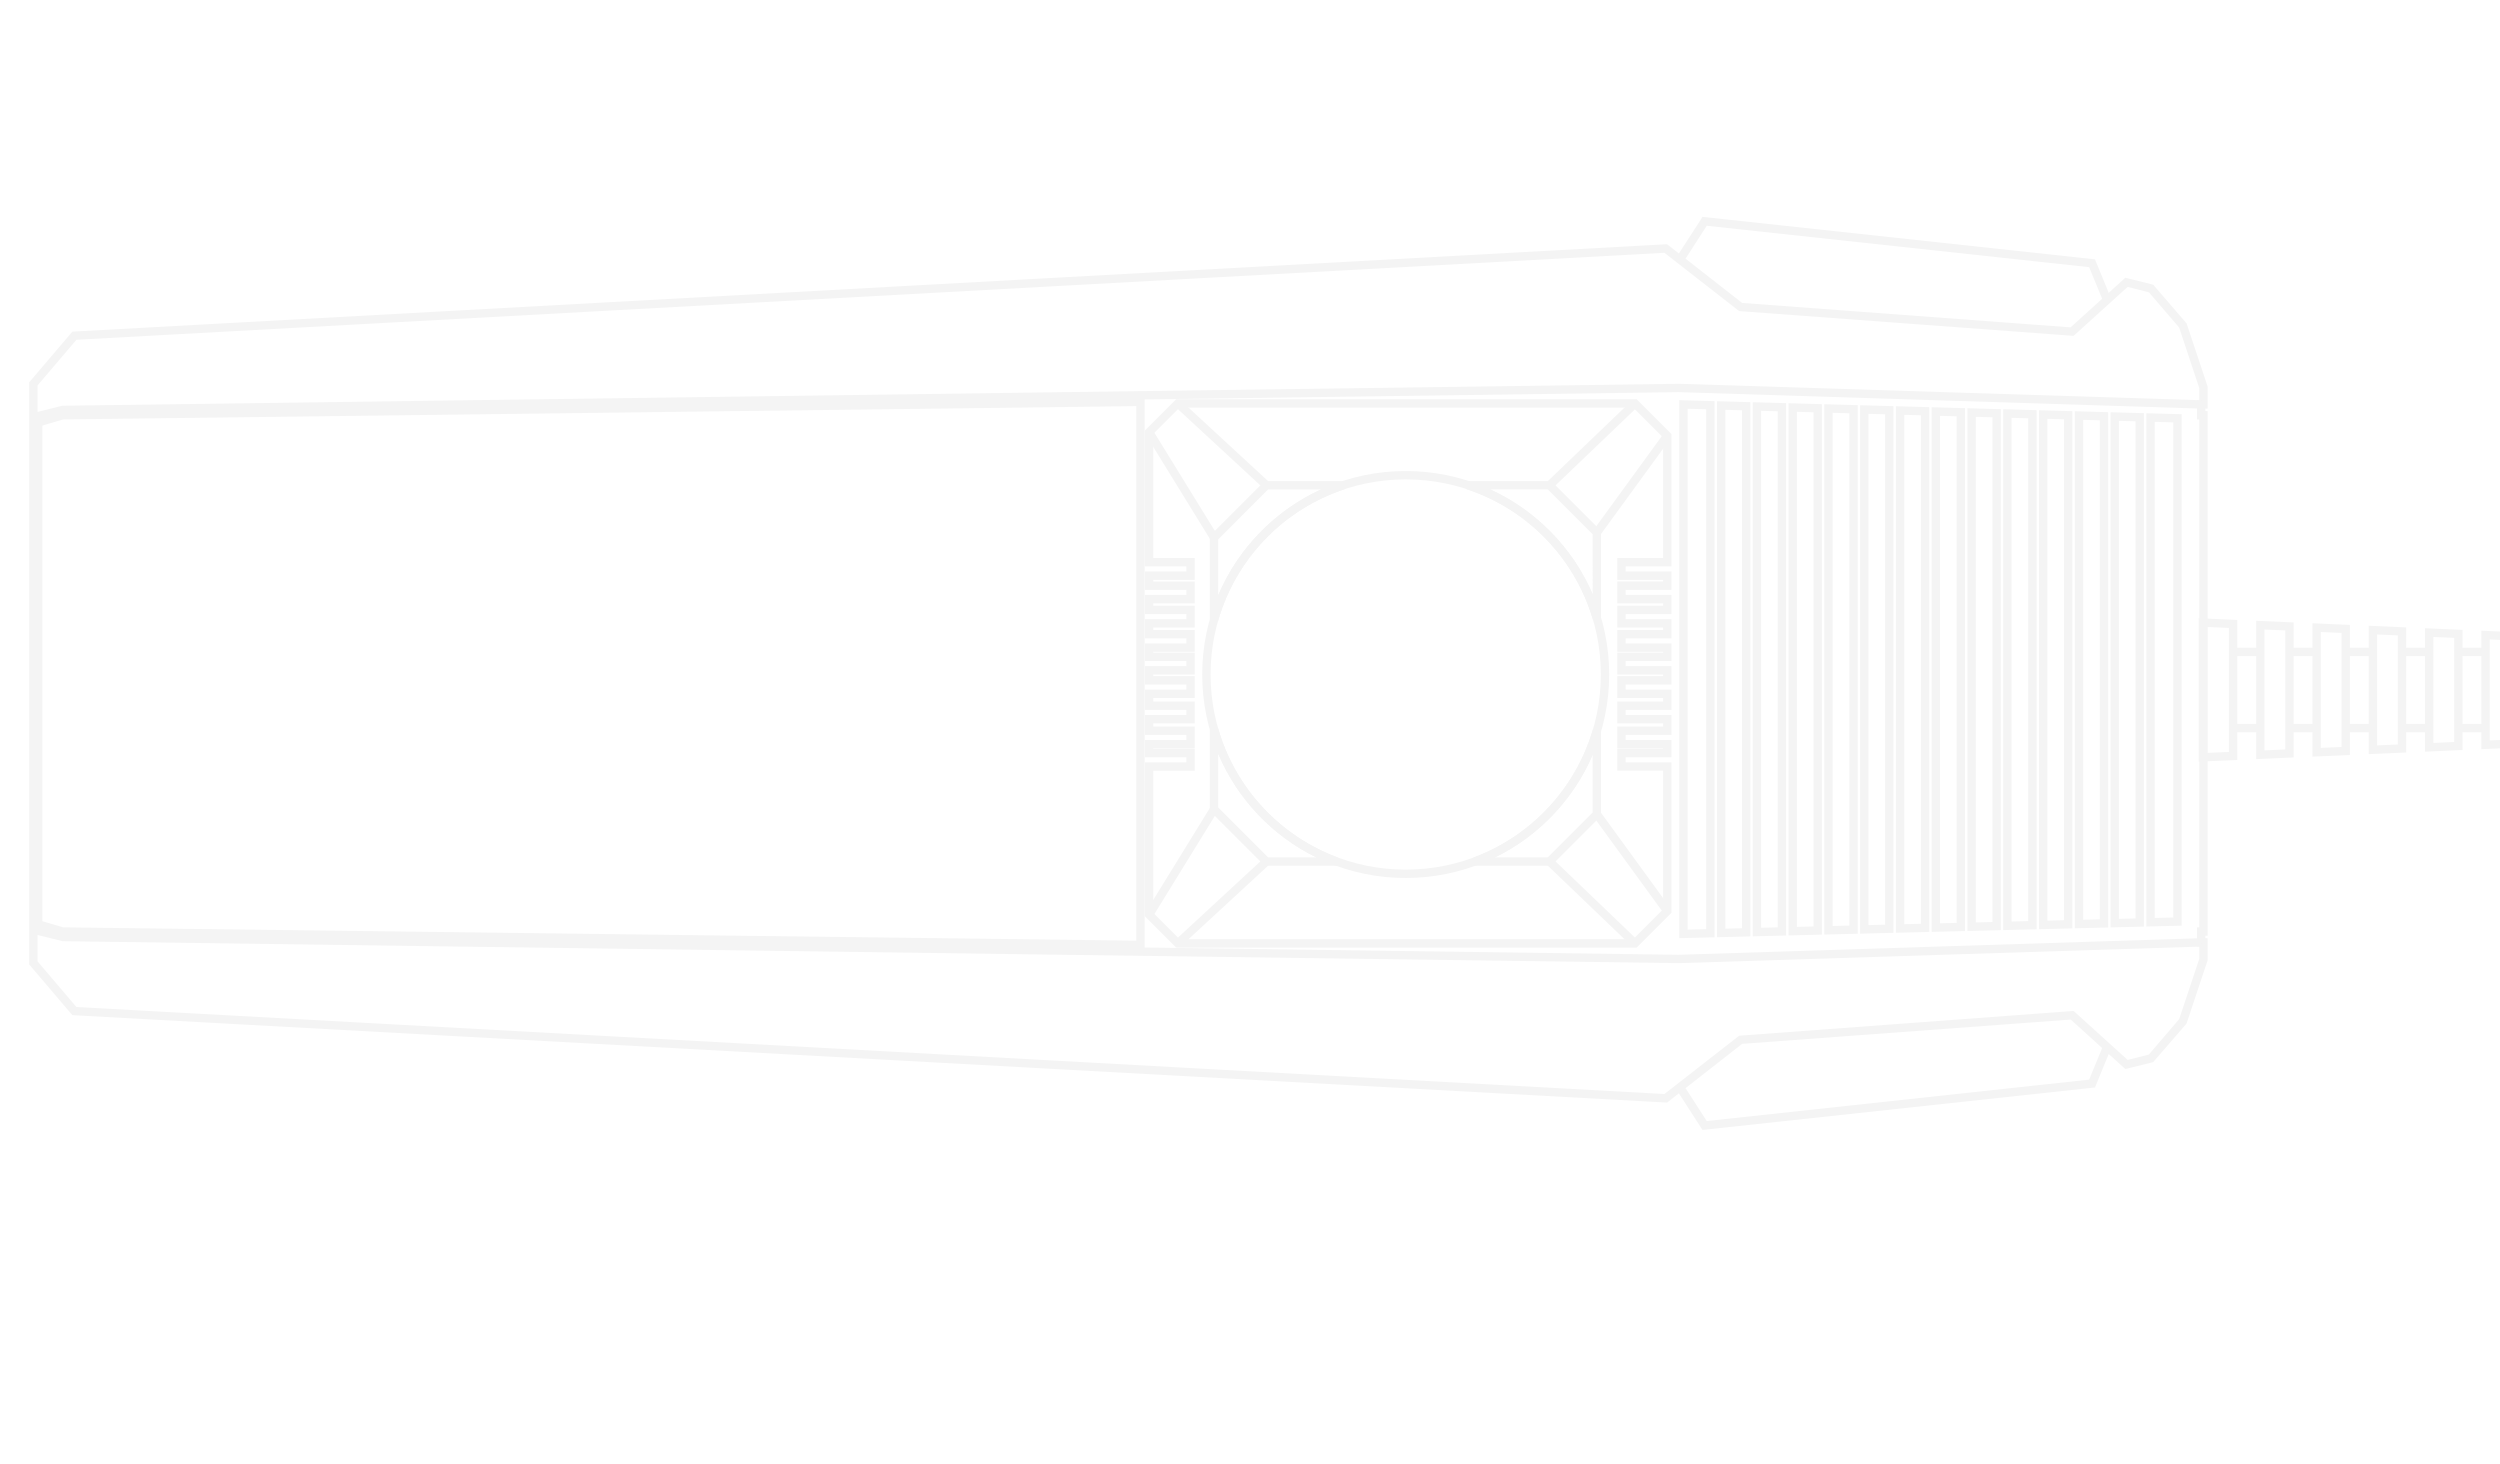
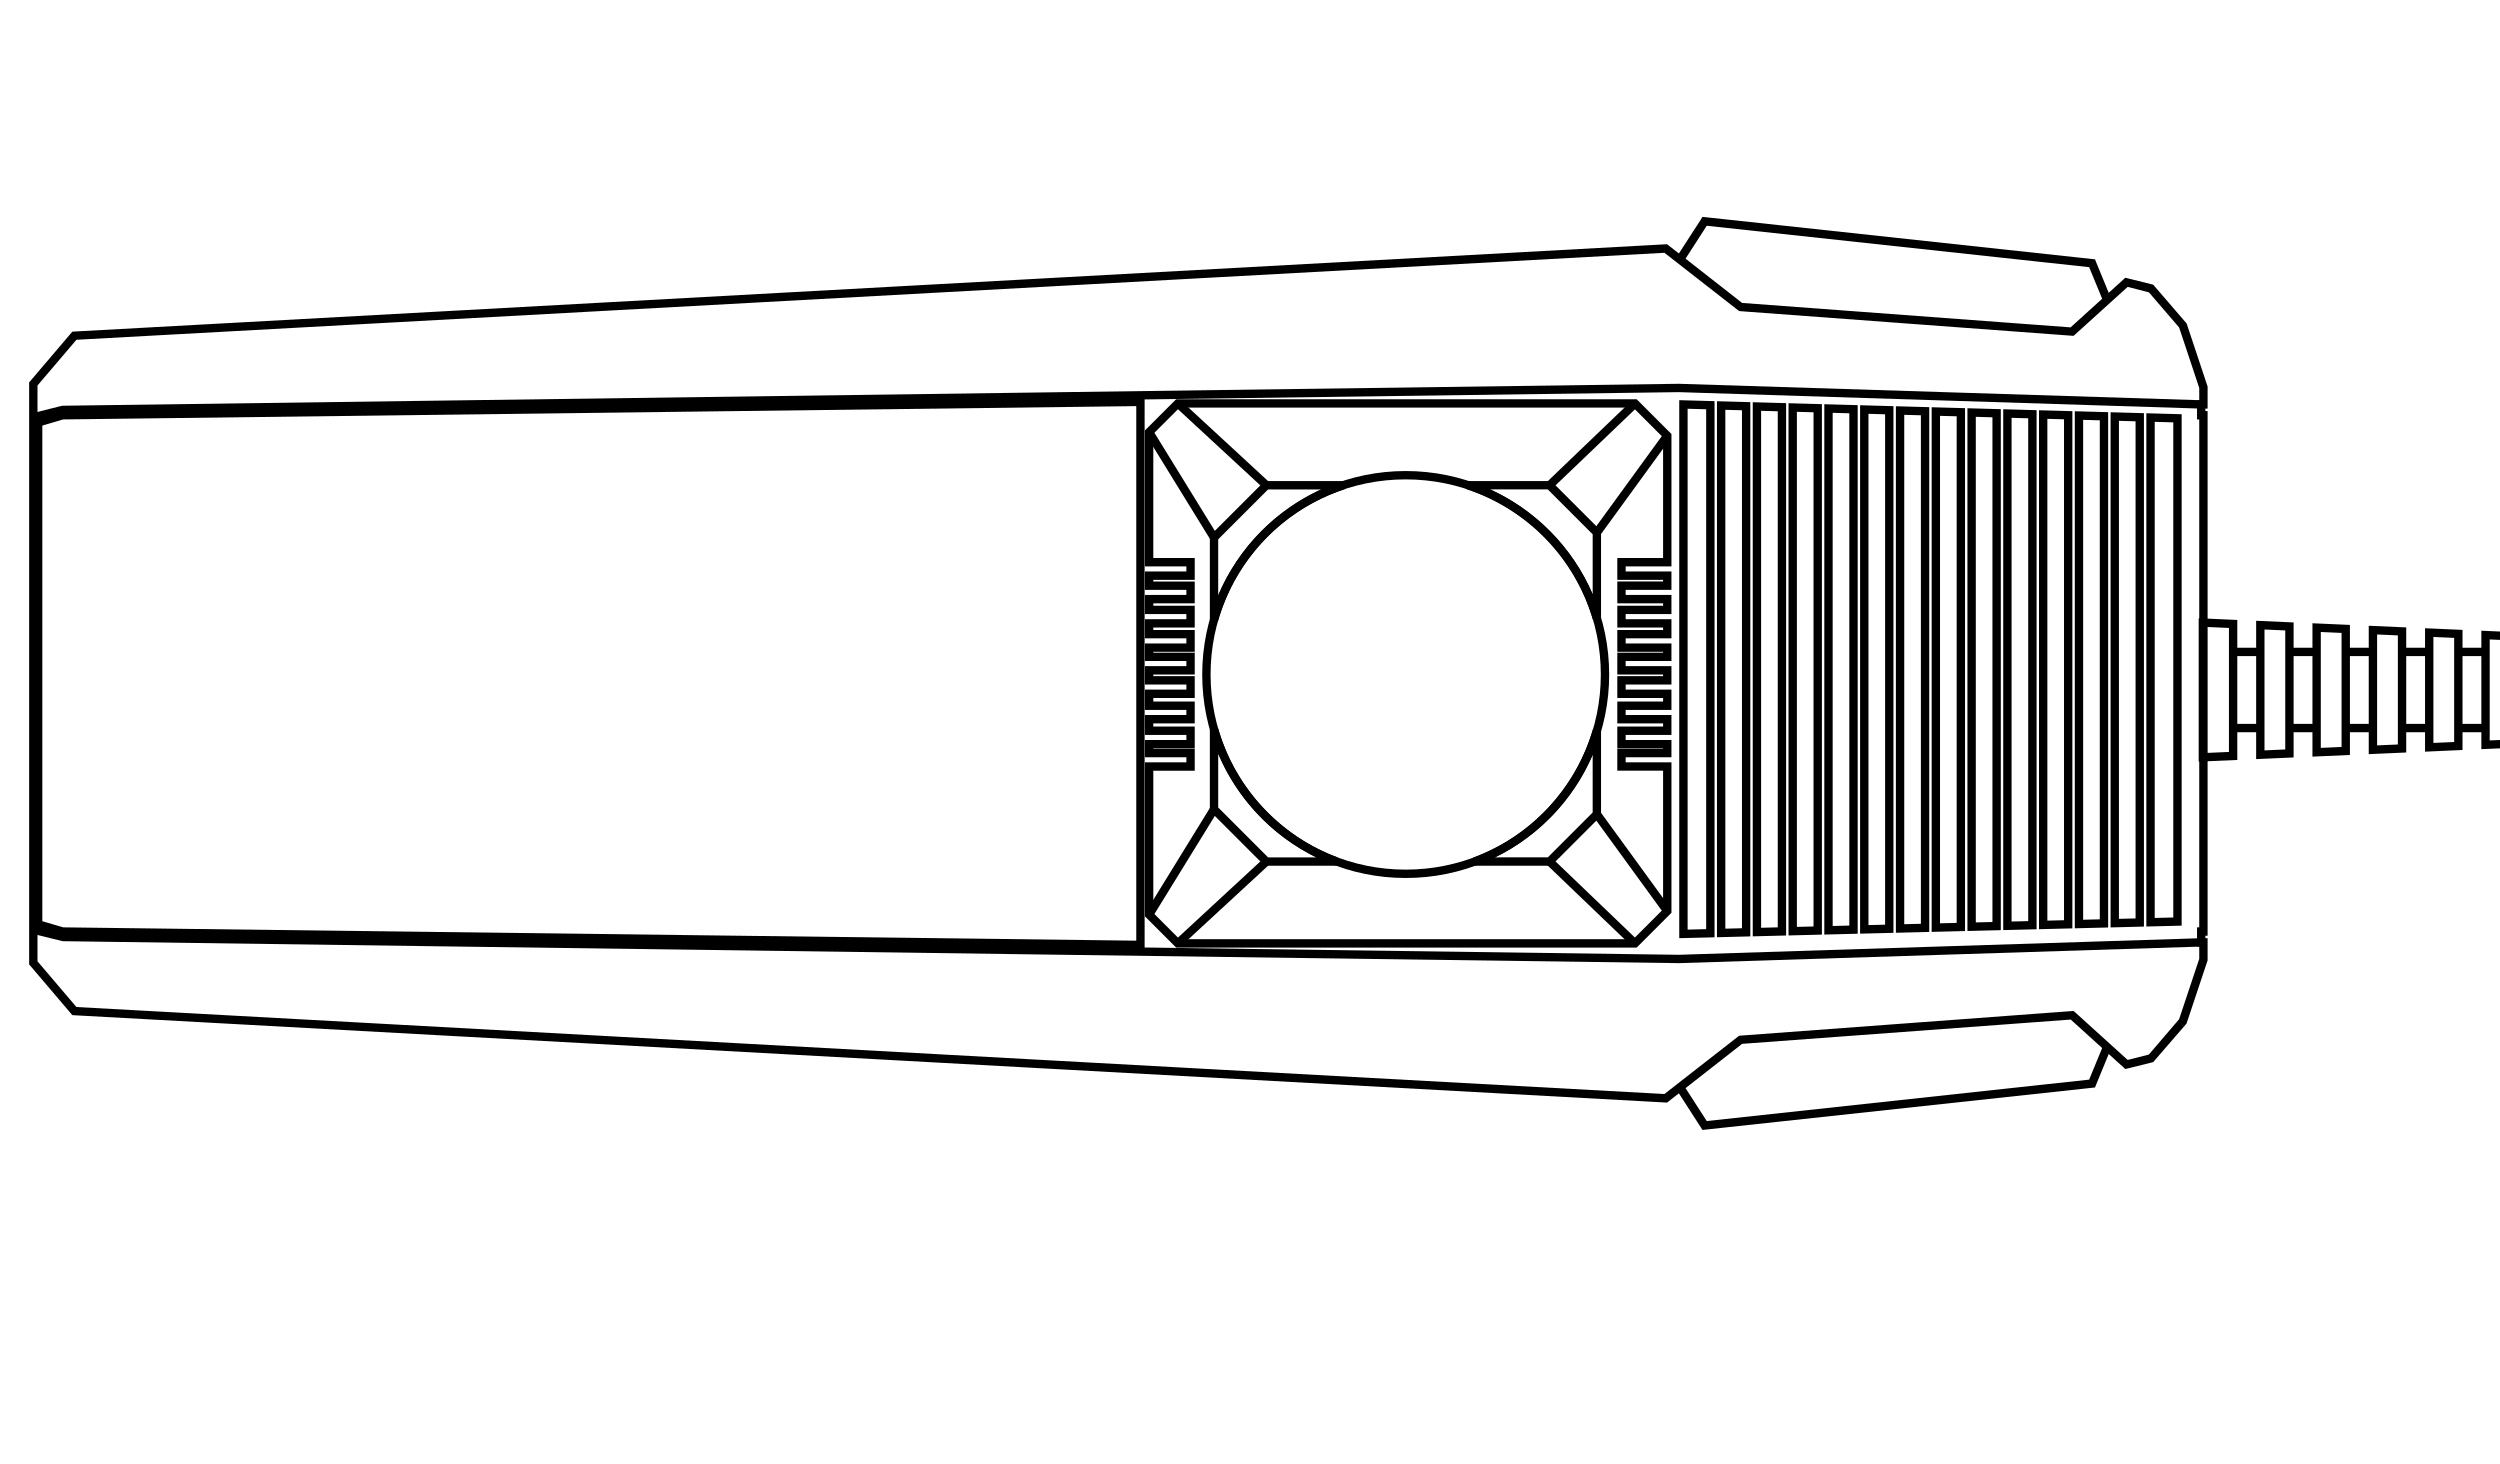
<svg xmlns="http://www.w3.org/2000/svg" version="1.2" baseProfile="tiny" id="Layer_3" x="0px" y="0px" width="598.189px" height="350.26px" viewBox="0 0 598.189 350.26" xml:space="preserve">
-   <path id="polyline3" fill="#F4F4F4" d="M407.349,51.894l-0.313,0.531l-6,9.281l1.688,1.094l5.656-8.781l91.5,9.906l3.375,8.188  l1.844-0.75l-3.594-8.75l-0.219-0.563l-0.594-0.063l-92.719-10.031L407.349,51.894z" />
-   <path id="polygon5" fill="#F4F4F4" d="M398.505,58.456L17.723,79.331l-0.406,0.031l-0.281,0.313L7.223,91.206l-0.25,0.281v0.375  v49.594V180.8v49.594v0.375l0.25,0.281l9.813,11.531l0.281,0.313l0.406,0.031L398.505,263.8l0.375,0.031l0.313-0.25l17.656-13.813  l78.625-5.813l12.656,11.469l0.406,0.375l0.5-0.125l5.906-1.469l0.313-0.094l0.188-0.25l7.625-8.813l0.125-0.156l0.063-0.188  l4.906-14.719l0.063-0.156v-0.188v-4.156v-1h-0.531v-0.594h0.531v-1V163.8v-5.344V99.362v-1h-0.531v-0.594h0.531v-1v-4.156v-0.156  l-0.063-0.156l-4.906-14.75l-0.063-0.188l-0.125-0.125l-7.625-8.844l-0.188-0.25l-0.313-0.094l-5.906-1.469l-0.5-0.125l-0.406,0.375  l-12.688,11.5l-78.594-5.844l-17.656-13.813l-0.313-0.219H398.505L398.505,58.456z M398.255,60.487l17.625,13.75l0.25,0.188  l0.281,0.031l79.313,5.875l0.406,0.031l0.344-0.281l12.625-11.438l5.094,1.313l7.219,8.406l4.813,14.469v2.938h-0.531v1v2.594v1  h0.531v58.094v5.344v58.094h-0.531v1v2.594v1h0.531v2.938l-4.813,14.438l-7.25,8.469l-5.063,1.281l-12.625-11.438l-0.344-0.281  l-0.406,0.031l-79.313,5.875l-0.281,0.031l-0.25,0.188l-17.625,13.75L18.286,240.956l-9.313-10.938V180.8v-39.344V92.237  L18.286,81.3L398.255,60.487z" />
-   <path id="polyline7" fill="#F4F4F4" d="M503.255,250.144l-3.375,8.188l-91.5,9.906l-5.656-8.781l-1.688,1.094l6,9.313l0.313,0.5  l0.625-0.063l92.719-10.031l0.594-0.063l0.219-0.563l3.594-8.75L503.255,250.144z" />
-   <path id="polyline9" fill="#F4F4F4" d="M401.692,91.831l-386.594,5.25h-0.094h-0.125l-5.969,1.5l-0.781,0.188v0.781v41.5v40.156  v41.5v0.813l0.781,0.188l5.969,1.469l0.125,0.031h0.094l386.594,5.25h0.031l125-3.969l-0.063-2l-124.938,3.969h-0.063l-386.438-5.25  l-5.094-1.281v-40.719V141.05v-40.719l5.094-1.25l386.438-5.25h0.063l124.938,3.938l0.063-2l-125-3.938H401.692L401.692,91.831z" />
-   <path id="polyline11" fill="#F4F4F4" d="M273.879,95.144l-1.031,0.031L15.067,98.362h-0.125l-0.125,0.031l-5.906,1.719l0.563,1.906  l5.625-1.656h0.063l256.719-3.188v37.906v52.094v37.906l-256.719-3.188h-0.063l-5.625-1.656l-0.563,1.906l5.906,1.719l0.125,0.031  h0.125l257.781,3.188l1.031,0.031v-1.031v-38.906v-52.094V96.175V95.144L273.879,95.144z" />
+   <path id="polyline3" fill="#000000" d="M407.349,51.894l-0.313,0.531l-6,9.281l1.688,1.094l5.656-8.781l91.5,9.906l3.375,8.188  l1.844-0.75l-3.594-8.75l-0.219-0.563l-0.594-0.063l-92.719-10.031L407.349,51.894z" />
+   <path id="polygon5" fill="#000000" d="M398.505,58.456L17.723,79.331l-0.406,0.031l-0.281,0.313L7.223,91.206l-0.25,0.281v0.375  v49.594V180.8v49.594v0.375l0.25,0.281l9.813,11.531l0.281,0.313l0.406,0.031L398.505,263.8l0.375,0.031l0.313-0.25l17.656-13.813  l78.625-5.813l12.656,11.469l0.406,0.375l0.5-0.125l5.906-1.469l0.313-0.094l0.188-0.25l7.625-8.813l0.125-0.156l0.063-0.188  l4.906-14.719l0.063-0.156v-0.188v-4.156v-1h-0.531v-0.594h0.531v-1V163.8v-5.344V99.362v-1h-0.531v-0.594h0.531v-1v-4.156v-0.156  l-0.063-0.156l-4.906-14.75l-0.063-0.188l-0.125-0.125l-7.625-8.844l-0.188-0.25l-0.313-0.094l-5.906-1.469l-0.5-0.125l-0.406,0.375  l-12.688,11.5l-78.594-5.844l-17.656-13.813l-0.313-0.219H398.505L398.505,58.456z M398.255,60.487l17.625,13.75l0.25,0.188  l0.281,0.031l79.313,5.875l0.406,0.031l0.344-0.281l12.625-11.438l5.094,1.313l7.219,8.406l4.813,14.469v2.938h-0.531v1v2.594v1  h0.531v58.094v5.344v58.094h-0.531v1v2.594v1h0.531v2.938l-4.813,14.438l-7.25,8.469l-5.063,1.281l-12.625-11.438l-0.344-0.281  l-0.406,0.031l-79.313,5.875l-0.281,0.031l-0.25,0.188l-17.625,13.75L18.286,240.956l-9.313-10.938V180.8v-39.344V92.237  L18.286,81.3L398.255,60.487z" />
+   <path id="polyline7" fill="#000000" d="M503.255,250.144l-3.375,8.188l-91.5,9.906l-5.656-8.781l-1.688,1.094l6,9.313l0.313,0.5  l0.625-0.063l92.719-10.031l0.594-0.063l0.219-0.563l3.594-8.75L503.255,250.144z" />
+   <path id="polyline9" fill="#000000" d="M401.692,91.831l-386.594,5.25h-0.094h-0.125l-5.969,1.5l-0.781,0.188v0.781v41.5v40.156  v41.5v0.813l0.781,0.188l5.969,1.469l0.125,0.031h0.094l386.594,5.25h0.031l125-3.969l-0.063-2l-124.938,3.969h-0.063l-386.438-5.25  l-5.094-1.281v-40.719V141.05v-40.719l5.094-1.25l386.438-5.25h0.063l124.938,3.938l0.063-2l-125-3.938H401.692L401.692,91.831z" />
+   <path id="polyline11" fill="#000000" d="M273.879,95.144l-1.031,0.031L15.067,98.362h-0.125l-0.125,0.031l-5.906,1.719l0.563,1.906  l5.625-1.656h0.063l256.719-3.188v37.906v52.094v37.906l-256.719-3.188h-0.063l-5.625-1.656l-0.563,1.906l5.906,1.719l0.125,0.031  h0.125l257.781,3.188l1.031,0.031v-1.031v-38.906v-52.094V96.175V95.144L273.879,95.144z" />
  <g id="g13">
-     <path fill="#F4F4F4" d="M281.418,226.729l-7.46-7.463l0.002-32.573v-4.283l9.912-0.002v-1.219h-9.912v-4.119l9.912-0.002v-1.22   h-9.912v-4.763h9.91v-1.222h-9.91v-4.853h9.912v-1.224h-9.912v-4.393h9.912v-1.224h-9.912v-4.208l9.91-0.002v-1.219h-9.91v-4.579   h9.91v-1.222h-9.91v-4.578h9.91v-1.222h-9.91v-4.396h9.91v-1.222h-9.912v-32.532l7.46-7.458h110.2l8.32,8.316v31.674h-10.957v1.222   h10.955v4.396h-10.955v1.222h10.955v4.578h-10.955v1.222h10.955v4.579h-10.955v1.221h10.955v4.208h-10.955v1.224h10.955v4.393   h-10.955v1.224h10.955v4.853h-10.955v1.222h10.955v4.763l-10.955-0.002v1.224h10.955v4.119h-10.955v1.221h10.957v5.021v30.979   l-8.32,8.32H281.418L281.418,226.729z M275.959,186.692v31.745l6.287,6.289H390.79l7.146-7.148V187.43v-3.021h-10.955v-4.222   v-1.002h10.955v-0.116h-10.955v-5.223h10.957v-0.762h-10.957v-5.222h10.957v-0.853h-10.957v-5.224h10.957v-0.394h-10.957v-5.223   h10.955v-0.208h-10.955v-5.221h10.955v-0.579h-10.955v-5.222l10.955-0.002v-0.577h-10.955v-5.221l10.957-0.002v-0.394h-10.957   v-5.222h10.955v-28.844l-7.146-7.146H282.247l-6.289,6.287v29.704h9.912v5.222h-9.912v0.396h9.912v5.221h-9.912v0.579h9.912v5.222   h-9.912v0.579h9.912v5.221h-9.912v0.208h9.912v5.223h-9.912v0.394h9.912v5.224h-9.912v0.853h9.912v5.222h-9.912v0.762h9.912v5.223   h-9.912v0.116h9.912v5.224h-9.912L275.959,186.692L275.959,186.692z" />
+     <path fill="#000000" d="M281.418,226.729l-7.46-7.463l0.002-32.573v-4.283l9.912-0.002v-1.219h-9.912v-4.119l9.912-0.002v-1.22   h-9.912v-4.763h9.91v-1.222h-9.91v-4.853h9.912v-1.224h-9.912v-4.393h9.912v-1.224h-9.912v-4.208l9.91-0.002v-1.219h-9.91v-4.579   h9.91v-1.222h-9.91v-4.578h9.91v-1.222h-9.91v-4.396h9.91v-1.222h-9.912v-32.532l7.46-7.458h110.2l8.32,8.316v31.674h-10.957v1.222   h10.955v4.396h-10.955v1.222h10.955v4.578h-10.955v1.222h10.955v4.579h-10.955v1.221h10.955v4.208h-10.955v1.224h10.955v4.393   h-10.955v1.224h10.955v4.853h-10.955v1.222h10.955v4.763l-10.955-0.002v1.224h10.955v4.119h-10.955v1.221h10.957v5.021v30.979   l-8.32,8.32H281.418L281.418,226.729z M275.959,186.692v31.745l6.287,6.289H390.79l7.146-7.148V187.43v-3.021h-10.955v-4.222   v-1.002h10.955v-0.116h-10.955v-5.223h10.957v-0.762h-10.957v-5.222h10.957v-0.853h-10.957v-5.224h10.957v-0.394h-10.957v-5.223   h10.955v-0.208h-10.955v-5.221h10.955v-0.579h-10.955v-5.222l10.955-0.002v-0.577h-10.955v-5.221l10.957-0.002v-0.394h-10.957   v-5.222h10.955v-28.844l-7.146-7.146H282.247l-6.289,6.287v29.704h9.912v5.222h-9.912v0.396h9.912v5.221h-9.912v0.579h9.912v5.222   h-9.912v0.579h9.912v5.221h-9.912v0.208h9.912v5.223h-9.912v0.394h9.912v5.224h-9.912v0.853h9.912v5.222h-9.912v0.762h9.912v5.223   h-9.912v0.116h9.912v5.224h-9.912L275.959,186.692L275.959,186.692z" />
  </g>
  <g id="g17">
-     <path fill="#F4F4F4" d="M401.804,95.75l8.444,0.234v128.288l-7.418,0.184l-0.025-0.999l0.025,0.999l-1.026,0.023V95.75   L401.804,95.75z M403.806,222.431l4.44-0.109V97.929l-4.44-0.125V222.431L403.806,222.431z M410.827,96.003l7.982,0.222v127.833   l-6.956,0.174l-0.025-0.999l0.025,0.999l-1.026,0.025V96.003L410.827,96.003z M412.829,222.207l3.982-0.1V98.17l-3.982-0.112   V222.207L412.829,222.207z M419.388,96.242l7.985,0.222v127.38l-6.959,0.175l-0.025-0.998l0.025,0.998l-1.026,0.025V96.242   L419.388,96.242z M421.39,221.993l3.983-0.101V98.411l-3.983-0.112V221.993L421.39,221.993z M427.951,96.482l7.982,0.222V223.63   l-6.958,0.174l-0.023-0.999l0.023,0.999l-1.024,0.025V96.482L427.951,96.482z M429.951,221.78l3.982-0.099V98.651l-3.982-0.112   V221.78L429.951,221.78z M436.513,96.721l7.986,0.224v126.472l-6.961,0.176l-0.025-1.001l0.025,1.001l-1.025,0.025V96.721   L436.513,96.721z M438.514,221.566l3.983-0.101V98.89l-3.983-0.112V221.566L438.514,221.566z M445.075,96.962l7.984,0.224v126.018   l-6.958,0.173l-0.025-0.999l0.025,0.999l-1.026,0.023V96.962L445.075,96.962z M447.077,221.352l3.98-0.099V99.131l-3.98-0.112   V221.352L447.077,221.352z M453.637,97.203l7.984,0.222V222.99l-6.958,0.174l-0.025-0.999l0.025,0.999l-1.026,0.025V97.203   L453.637,97.203z M455.639,221.139l3.982-0.1V99.369l-3.982-0.112V221.139L455.639,221.139z M462.199,97.443l7.984,0.222v125.112   l-6.96,0.173l-0.023-0.999l0.023,0.999l-1.024,0.025V97.443L462.199,97.443z M464.199,220.927l3.985-0.101V99.61l-3.985-0.109   V220.927L464.199,220.927z M470.759,97.682l7.984,0.222v124.66l-6.959,0.174l-0.024-0.999l0.024,0.999l-1.025,0.025V97.682   L470.759,97.682z M472.761,220.714l3.982-0.099V99.849l-3.982-0.112V220.714L472.761,220.714z M479.323,97.921l7.984,0.224v124.206   l-6.96,0.173l-0.025-0.998l0.025,0.998l-1.024,0.025V97.921L479.323,97.921z M481.321,220.498l3.984-0.099v-120.31l-3.984-0.112   V220.498L481.321,220.498z M487.885,98.162l7.984,0.222v123.754l-6.96,0.173l-0.023-0.999l0.023,0.999l-1.024,0.023V98.162   L487.885,98.162z M489.885,220.285l3.984-0.099V100.33l-3.984-0.112V220.285L489.885,220.285z M496.447,98.402l7.982,0.222v123.3   l-6.958,0.174l-0.023-0.999l0.023,0.999l-1.024,0.025V98.402L496.447,98.402z M498.447,220.072l3.983-0.1V100.571l-3.983-0.112   V220.072L498.447,220.072z M505.009,98.641l7.982,0.222v122.847l-6.958,0.175l-0.025-0.999l0.025,0.999l-1.024,0.023V98.641   L505.009,98.641z M507.007,219.858l3.984-0.099V100.81l-3.984-0.112V219.858L507.007,219.858z M513.569,99.91v-1.029l8.447,0.234   v122.369l-8.447,0.21V99.91L513.569,99.91z M515.569,219.644l4.445-0.107V101.063l-4.443-0.125L515.569,219.644L515.569,219.644z    M514.543,100.909l0.027-0.999L514.543,100.909L514.543,100.909z" />
+     <path fill="#000000" d="M401.804,95.75l8.444,0.234v128.288l-7.418,0.184l-0.025-0.999l0.025,0.999l-1.026,0.023V95.75   L401.804,95.75z M403.806,222.431l4.44-0.109V97.929l-4.44-0.125V222.431L403.806,222.431z M410.827,96.003l7.982,0.222v127.833   l-6.956,0.174l-0.025-0.999l0.025,0.999l-1.026,0.025V96.003L410.827,96.003z M412.829,222.207l3.982-0.1V98.17l-3.982-0.112   V222.207L412.829,222.207z M419.388,96.242l7.985,0.222v127.38l-6.959,0.175l-0.025-0.998l0.025,0.998l-1.026,0.025V96.242   L419.388,96.242z M421.39,221.993l3.983-0.101V98.411l-3.983-0.112V221.993L421.39,221.993z M427.951,96.482l7.982,0.222V223.63   l-6.958,0.174l-0.023-0.999l0.023,0.999l-1.024,0.025V96.482L427.951,96.482z M429.951,221.78l3.982-0.099V98.651l-3.982-0.112   V221.78L429.951,221.78z M436.513,96.721l7.986,0.224v126.472l-6.961,0.176l-0.025-1.001l0.025,1.001l-1.025,0.025V96.721   L436.513,96.721z M438.514,221.566l3.983-0.101V98.89l-3.983-0.112V221.566L438.514,221.566z M445.075,96.962l7.984,0.224v126.018   l-6.958,0.173l-0.025-0.999l0.025,0.999l-1.026,0.023V96.962L445.075,96.962z M447.077,221.352l3.98-0.099V99.131l-3.98-0.112   V221.352L447.077,221.352z M453.637,97.203l7.984,0.222V222.99l-6.958,0.174l-0.025-0.999l0.025,0.999l-1.026,0.025V97.203   L453.637,97.203z M455.639,221.139l3.982-0.1V99.369l-3.982-0.112V221.139L455.639,221.139z M462.199,97.443l7.984,0.222v125.112   l-6.96,0.173l-0.023-0.999l0.023,0.999l-1.024,0.025V97.443L462.199,97.443z M464.199,220.927l3.985-0.101V99.61l-3.985-0.109   V220.927L464.199,220.927z M470.759,97.682l7.984,0.222v124.66l-6.959,0.174l-0.024-0.999l0.024,0.999l-1.025,0.025V97.682   L470.759,97.682z M472.761,220.714l3.982-0.099V99.849l-3.982-0.112V220.714L472.761,220.714z M479.323,97.921l7.984,0.224v124.206   l-6.96,0.173l-0.025-0.998l0.025,0.998l-1.024,0.025V97.921L479.323,97.921z M481.321,220.498l3.984-0.099v-120.31l-3.984-0.112   V220.498L481.321,220.498z M487.885,98.162l7.984,0.222v123.754l-6.96,0.173l-0.023-0.999l0.023,0.999l-1.024,0.023V98.162   L487.885,98.162z M489.885,220.285l3.984-0.099V100.33l-3.984-0.112V220.285L489.885,220.285z M496.447,98.402l7.982,0.222v123.3   l-6.958,0.174l-0.023-0.999l0.023,0.999l-1.024,0.025V98.402L496.447,98.402z M498.447,220.072l3.983-0.1V100.571l-3.983-0.112   V220.072L498.447,220.072z M505.009,98.641l7.982,0.222v122.847l-6.958,0.175l-0.025-0.999l0.025,0.999l-1.024,0.023V98.641   L505.009,98.641z M507.007,219.858l3.984-0.099V100.81l-3.984-0.112V219.858L507.007,219.858z M513.569,99.91v-1.029l8.447,0.234   v122.369l-8.447,0.21V99.91L513.569,99.91z M515.569,219.644l4.445-0.107V101.063l-4.443-0.125L515.569,219.644L515.569,219.644z    M514.543,100.909l0.027-0.999L514.543,100.909L514.543,100.909z" />
  </g>
-   <path id="line21" fill="#F4F4F4" d="M390.505,95.8l-20.438,19.594l1.406,1.438l20.438-19.563L390.505,95.8z" />
-   <path id="line23" fill="#F4F4F4" d="M282.504,95.8l-1.344,1.469l21.157,19.563l1.375-1.469L282.504,95.8z" />
-   <path id="line25" fill="#F4F4F4" d="M302.317,205.425l-21.157,19.563l1.344,1.469l21.188-19.563L302.317,205.425z" />
-   <path id="line27" fill="#F4F4F4" d="M371.474,205.425l-1.406,1.438l20.438,19.594l1.406-1.438L371.474,205.425z" />
-   <path id="line29" fill="#F4F4F4" d="M398.13,103.675l-16.844,23.156l1.625,1.188l16.844-23.156L398.13,103.675z" />
-   <path id="line31" fill="#F4F4F4" d="M275.817,102.894l-1.719,1.031l15.531,25.219l1.719-1.031L275.817,102.894z" />
-   <path id="line33" fill="#F4F4F4" d="M289.629,193.112l-15.531,25.219l1.719,1.031l15.531-25.219L289.629,193.112z" />
-   <path id="line35" fill="#F4F4F4" d="M382.911,194.237l-1.625,1.188l16.844,23.156l1.625-1.188L382.911,194.237z" />
-   <path id="circle37" fill="#F4F4F4" d="M336.349,112.706c-26.879,0-48.688,21.809-48.688,48.688  c0,26.878,21.809,48.688,48.688,48.688c26.877,0,48.688-21.81,48.688-48.688C385.036,134.515,363.226,112.706,336.349,112.706z   M336.349,114.706c25.797,0,46.688,20.89,46.688,46.688c0,25.797-20.891,46.688-46.688,46.688  c-25.798,0-46.688-20.891-46.688-46.688C289.661,135.596,310.551,114.706,336.349,114.706z" />
+   <path id="line21" fill="#000000" d="M390.505,95.8l-20.438,19.594l1.406,1.438l20.438-19.563L390.505,95.8z" />
+   <path id="line23" fill="#000000" d="M282.504,95.8l-1.344,1.469l21.157,19.563l1.375-1.469L282.504,95.8z" />
+   <path id="line25" fill="#000000" d="M302.317,205.425l-21.157,19.563l1.344,1.469l21.188-19.563L302.317,205.425z" />
+   <path id="line27" fill="#000000" d="M371.474,205.425l-1.406,1.438l20.438,19.594l1.406-1.438L371.474,205.425z" />
+   <path id="line29" fill="#000000" d="M398.13,103.675l-16.844,23.156l1.625,1.188l16.844-23.156L398.13,103.675z" />
+   <path id="line31" fill="#000000" d="M275.817,102.894l-1.719,1.031l15.531,25.219l1.719-1.031L275.817,102.894z" />
+   <path id="line33" fill="#000000" d="M289.629,193.112l-15.531,25.219l1.719,1.031l15.531-25.219L289.629,193.112z" />
+   <path id="line35" fill="#000000" d="M382.911,194.237l-1.625,1.188l16.844,23.156l1.625-1.188L382.911,194.237z" />
+   <path id="circle37" fill="#000000" d="M336.349,112.706c-26.879,0-48.688,21.809-48.688,48.688  c0,26.878,21.809,48.688,48.688,48.688c26.877,0,48.688-21.81,48.688-48.688C385.036,134.515,363.226,112.706,336.349,112.706z   M336.349,114.706c25.797,0,46.688,20.89,46.688,46.688c0,25.797-20.891,46.688-46.688,46.688  c-25.798,0-46.688-20.891-46.688-46.688C289.661,135.596,310.551,114.706,336.349,114.706z" />
  <g id="g39">
-     <path fill="#F4F4F4" d="M352.864,207.148l-0.347-1.938c13.755-5.082,24.455-16.47,28.612-30.646l0,0l1.961,0.283v20.393   l-11.911,11.909H352.864L352.864,207.148z M357.732,205.147l12.619-0.002l10.737-10.737v-13.829   C376.492,191.3,368.165,200.034,357.732,205.147L357.732,205.147z M302.589,207.148l-13.103-13.109v-19.519l1.962-0.274   c4.09,14.324,14.843,25.842,28.701,30.963l0,0l-0.348,1.938H302.589L302.589,207.148z M291.488,193.212l11.934,11.937h11.514   c-10.504-5.149-18.873-13.971-23.449-24.794l0,0L291.488,193.212L291.488,193.212z M289.526,174.795l0.961-0.274L289.526,174.795   L289.526,174.795z M289.486,148.29v-19.658v-0.415l13.104-13.107h18.825l0.313,1.95c-14.615,4.81-26.038,16.642-30.281,31.504l0,0   L289.486,148.29L289.486,148.29z M291.486,142.458c4.747-11.226,13.578-20.294,24.639-25.348l0,0H303.42l-11.934,11.936V142.458   L291.486,142.458z M350.938,117.06l0.313-1.95h19.515v0.999l-0.708,0.708l0.708-0.708v-0.999h0.413l11.909,11.909v20.948   l-1.959,0.28C376.816,133.533,365.448,121.833,350.938,117.06L350.938,117.06z M381.09,142.236l-0.001-14.387l-10.737-10.74   h-13.809C367.529,122.129,376.32,131.114,381.09,142.236L381.09,142.236z" />
+     <path fill="#000000" d="M352.864,207.148l-0.347-1.938c13.755-5.082,24.455-16.47,28.612-30.646l0,0l1.961,0.283v20.393   l-11.911,11.909H352.864L352.864,207.148z M357.732,205.147l12.619-0.002l10.737-10.737v-13.829   C376.492,191.3,368.165,200.034,357.732,205.147L357.732,205.147z M302.589,207.148l-13.103-13.109v-19.519l1.962-0.274   c4.09,14.324,14.843,25.842,28.701,30.963l0,0l-0.348,1.938H302.589L302.589,207.148z M291.488,193.212l11.934,11.937h11.514   c-10.504-5.149-18.873-13.971-23.449-24.794l0,0L291.488,193.212L291.488,193.212z M289.526,174.795l0.961-0.274L289.526,174.795   L289.526,174.795z M289.486,148.29v-19.658v-0.415l13.104-13.107h18.825l0.313,1.95c-14.615,4.81-26.038,16.642-30.281,31.504l0,0   L289.486,148.29L289.486,148.29z M291.486,142.458c4.747-11.226,13.578-20.294,24.639-25.348l0,0H303.42l-11.934,11.936V142.458   L291.486,142.458z M350.938,117.06l0.313-1.95h19.515v0.999l-0.708,0.708l0.708-0.708v-0.999h0.413l11.909,11.909v20.948   l-1.959,0.28C376.816,133.533,365.448,121.833,350.938,117.06L350.938,117.06z M381.09,142.236l-0.001-14.387l-10.737-10.74   h-13.809C367.529,122.129,376.32,131.114,381.09,142.236L381.09,142.236z" />
  </g>
-   <path fill="#F4F4F4" d="M527.093,174.203" />
-   <path id="line45" fill="#F4F4F4" d="M534.38,173.206v2h6.5v-2H534.38z" />
-   <path id="line47" fill="#F4F4F4" d="M547.849,173.206v2h6.5v-2H547.849z" />
-   <path id="line49" fill="#F4F4F4" d="M561.317,173.206v2h6.5v-2H561.317z" />
-   <path id="line51" fill="#F4F4F4" d="M574.817,173.206v2h6.531v-2H574.817z" />
-   <path id="line53" fill="#F4F4F4" d="M588.255,173.206v2h6.531v-2H588.255z" />
-   <path id="line55" fill="#F4F4F4" d="M588.411,154.987v2h6.375v-2H588.411z" />
-   <path id="line57" fill="#F4F4F4" d="M574.911,154.987v2h6.5v-2H574.911z" />
-   <path id="line59" fill="#F4F4F4" d="M561.349,154.987v2h6.594v-2H561.349z" />
-   <path id="line61" fill="#F4F4F4" d="M547.88,154.987v2h6.563v-2H547.88z" />
-   <path id="line63" fill="#F4F4F4" d="M534.442,154.987v2h6.469v-2H534.442z" />
-   <path fill="#F4F4F4" d="M527.093,155.976" />
+   <path fill="#000000" d="M527.093,174.203" />
+   <path id="line45" fill="#000000" d="M534.38,173.206v2h6.5v-2H534.38z" />
+   <path id="line47" fill="#000000" d="M547.849,173.206v2h6.5v-2H547.849z" />
+   <path id="line49" fill="#000000" d="M561.317,173.206v2h6.5v-2H561.317z" />
+   <path id="line51" fill="#000000" d="M574.817,173.206v2h6.531v-2H574.817z" />
+   <path id="line53" fill="#000000" d="M588.255,173.206v2h6.531v-2H588.255z" />
+   <path id="line55" fill="#000000" d="M588.411,154.987v2h6.375v-2H588.411z" />
+   <path id="line57" fill="#000000" d="M574.911,154.987v2h6.5v-2H574.911z" />
+   <path id="line59" fill="#000000" d="M561.349,154.987v2h6.594v-2H561.349z" />
+   <path id="line61" fill="#000000" d="M547.88,154.987v2h6.563v-2H547.88z" />
+   <path id="line63" fill="#000000" d="M534.442,154.987v2h6.469v-2H534.442z" />
+   <path fill="#000000" d="M527.093,155.976" />
  <g id="g67">
-     <path fill="#F4F4F4" d="M526.091,147.933l9.241,0.405v33.498l-8.196,0.362l-0.043-1l0.043,1l-1.045,0.045V147.933L526.091,147.933z    M528.093,180.152l5.239-0.231v-29.668l-5.239-0.23V180.152L528.093,180.152z M539.841,148.539l8.964,0.396v32.303l-7.921,0.352   l-0.043-0.997l0.043,0.997l-1.043,0.047V148.539L539.841,148.539z M541.839,179.546l4.966-0.22v-28.479l-4.966-0.22V179.546   L541.839,179.546z M553.312,149.131l8.966,0.396v31.118l-7.923,0.352l-0.043-0.999l0.043,0.999l-1.043,0.045V149.131   L553.312,149.131z M555.31,178.951l4.968-0.22v-27.289l-4.968-0.22V178.951L555.31,178.951z M566.782,149.728l8.968,0.395v29.93   l-7.923,0.35l-0.043-0.997l0.043,0.997l-1.045,0.047V149.728L566.782,149.728z M568.784,178.356l4.966-0.218v-26.102l-4.966-0.22   V178.356L568.784,178.356z M580.253,150.321l8.968,0.396v28.739l-7.923,0.352l-0.043-0.998l0.043,0.998l-1.045,0.047V150.321   L580.253,150.321z M582.255,177.764l4.966-0.22V152.63l-4.966-0.22V177.764L582.255,177.764z M593.727,151.96v-1.045l9.489,0.418   v27.508l-9.489,0.418V151.96L593.727,151.96z M595.726,177.168l5.488-0.24v-23.68l-5.488-0.242V177.168L595.726,177.168z    M594.682,152.96l0.045-1L594.682,152.96L594.682,152.96z" />
+     <path fill="#000000" d="M526.091,147.933l9.241,0.405v33.498l-8.196,0.362l-0.043-1l0.043,1l-1.045,0.045V147.933L526.091,147.933z    M528.093,180.152l5.239-0.231v-29.668l-5.239-0.23V180.152L528.093,180.152z M539.841,148.539l8.964,0.396v32.303l-7.921,0.352   l-0.043-0.997l0.043,0.997l-1.043,0.047V148.539L539.841,148.539z M541.839,179.546l4.966-0.22v-28.479l-4.966-0.22V179.546   L541.839,179.546z M553.312,149.131l8.966,0.396v31.118l-7.923,0.352l-0.043-0.999l0.043,0.999l-1.043,0.045V149.131   L553.312,149.131z M555.31,178.951l4.968-0.22v-27.289l-4.968-0.22V178.951L555.31,178.951z M566.782,149.728l8.968,0.395v29.93   l-7.923,0.35l-0.043-0.997l0.043,0.997l-1.045,0.047V149.728L566.782,149.728z M568.784,178.356l4.966-0.218v-26.102l-4.966-0.22   V178.356L568.784,178.356z M580.253,150.321l8.968,0.396v28.739l-7.923,0.352l-0.043-0.998l0.043,0.998l-1.045,0.047V150.321   L580.253,150.321z M582.255,177.764l4.966-0.22V152.63l-4.966-0.22V177.764L582.255,177.764z M593.727,151.96v-1.045l9.489,0.418   v27.508l-9.489,0.418V151.96L593.727,151.96z M595.726,177.168l5.488-0.24v-23.68l-5.488-0.242V177.168L595.726,177.168z    M594.682,152.96l0.045-1L594.682,152.96L594.682,152.96z" />
  </g>
</svg>
